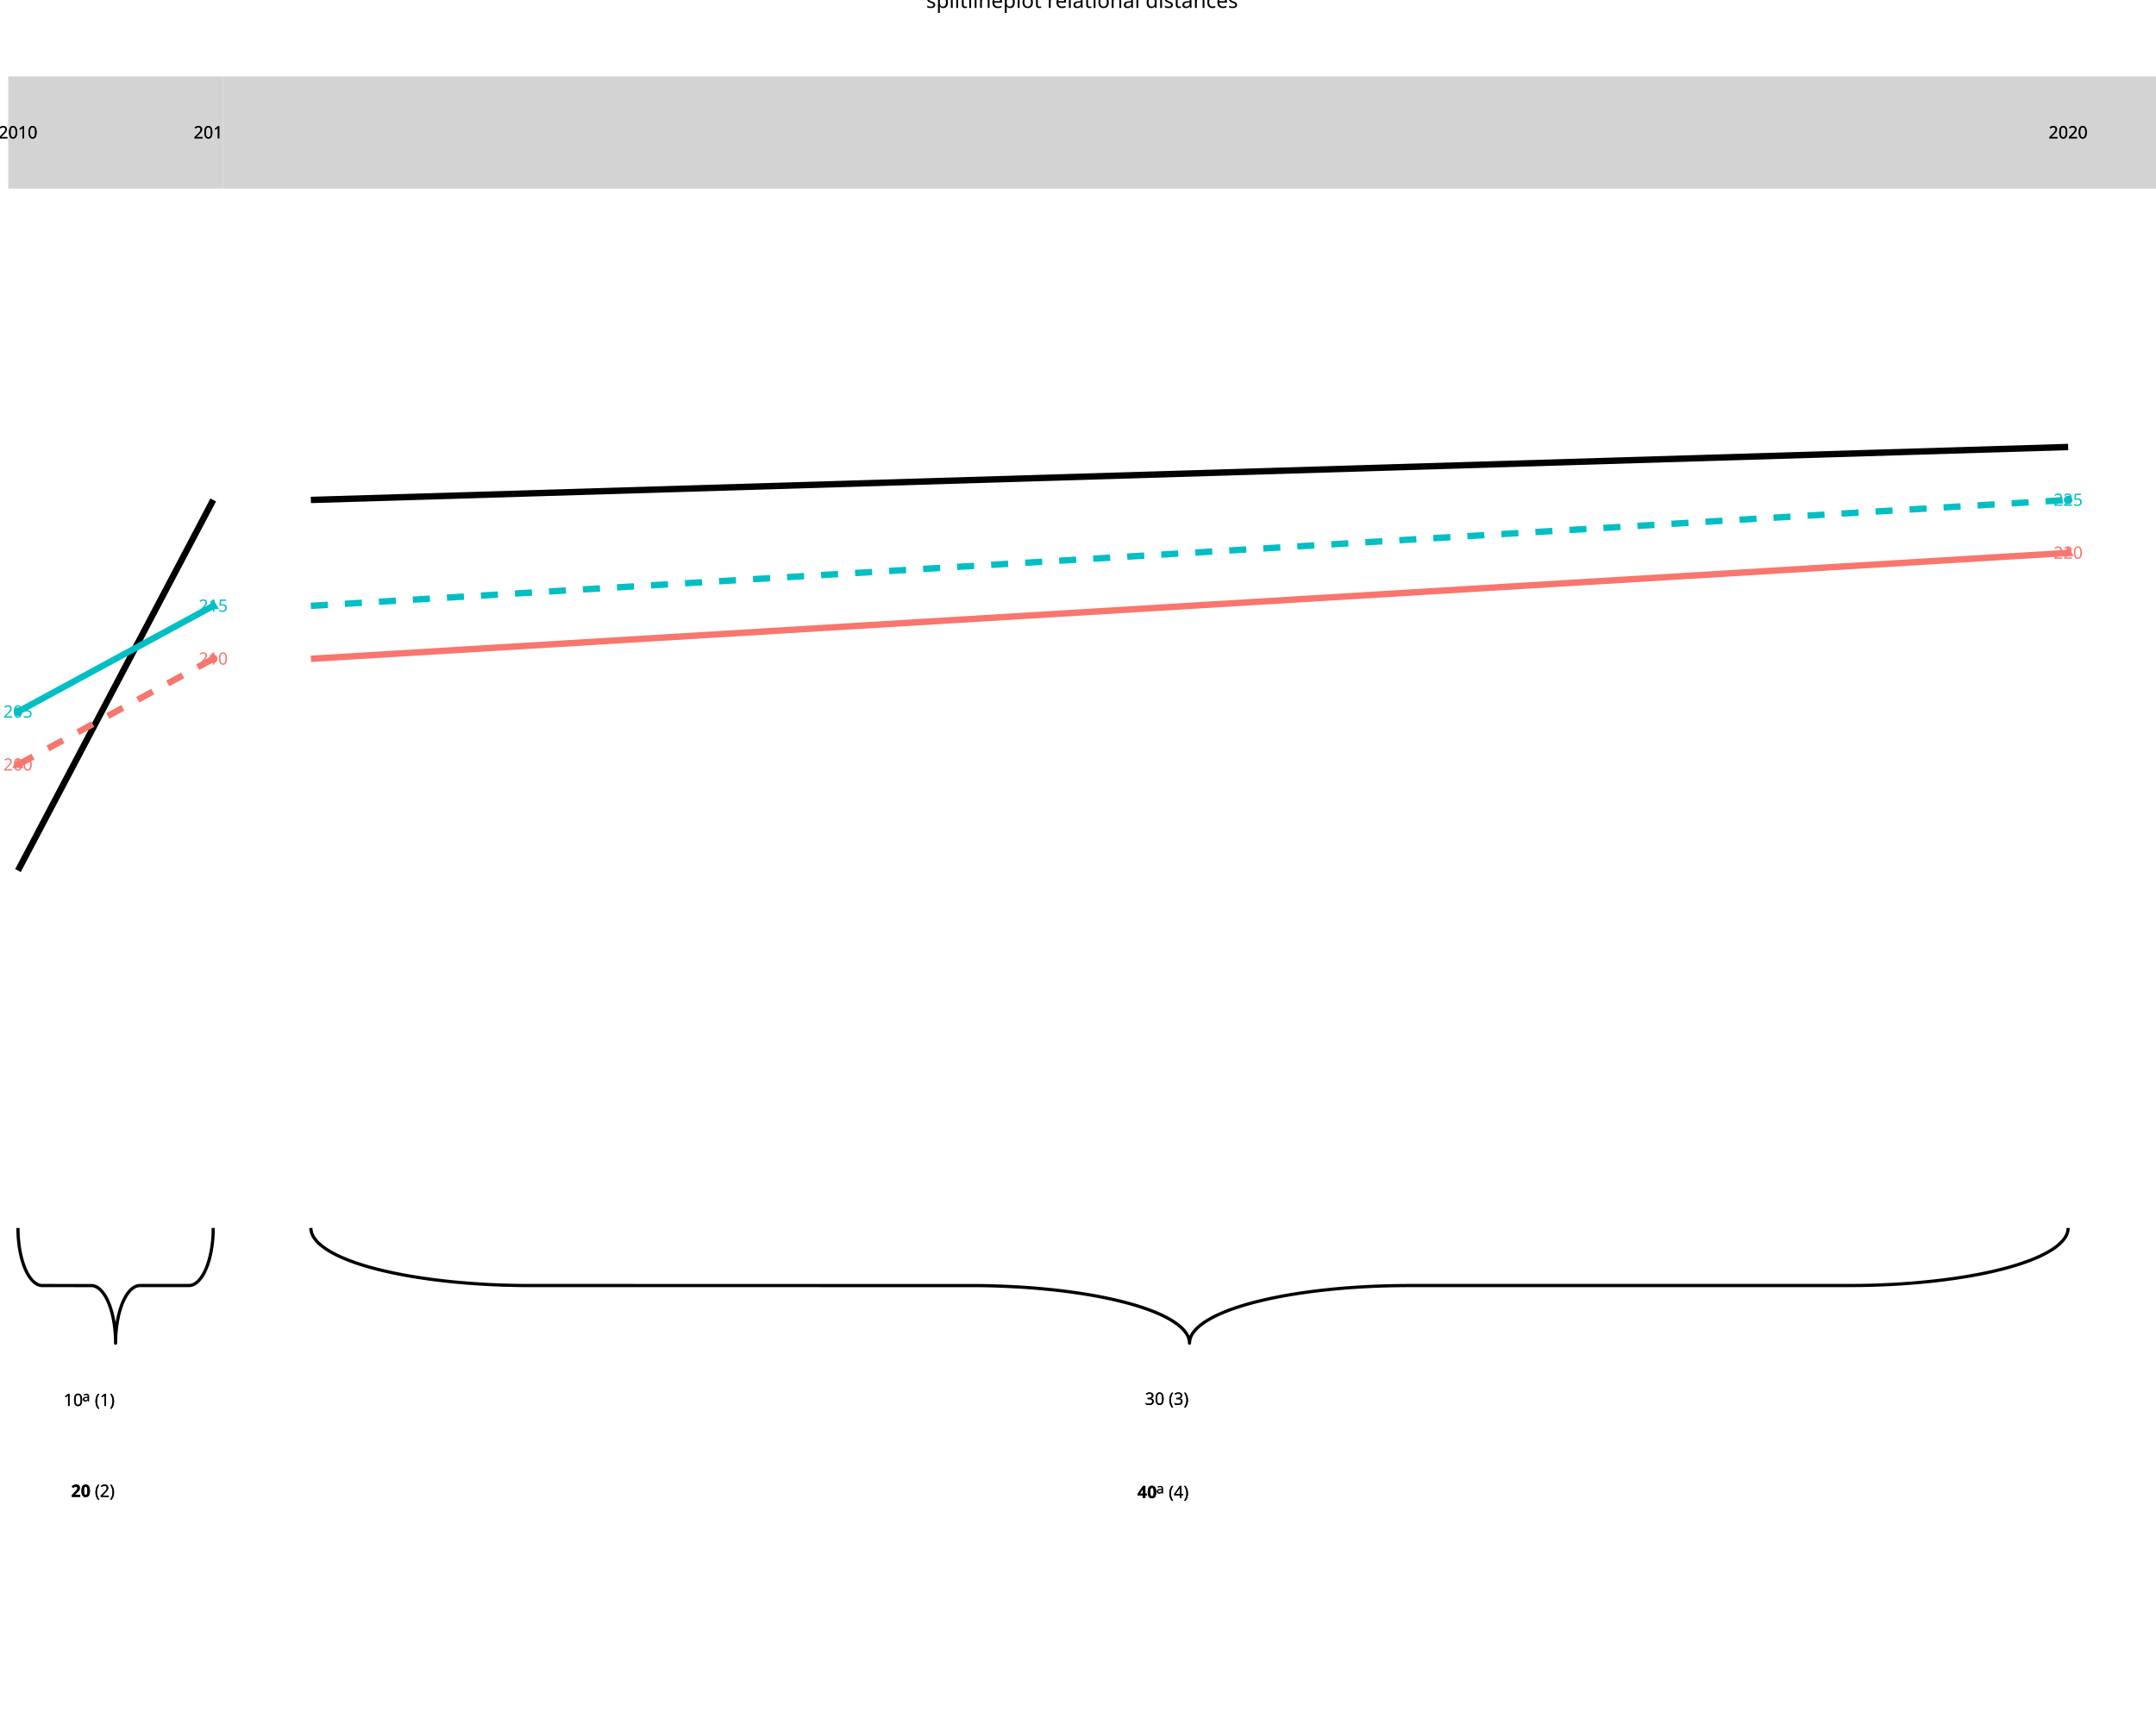
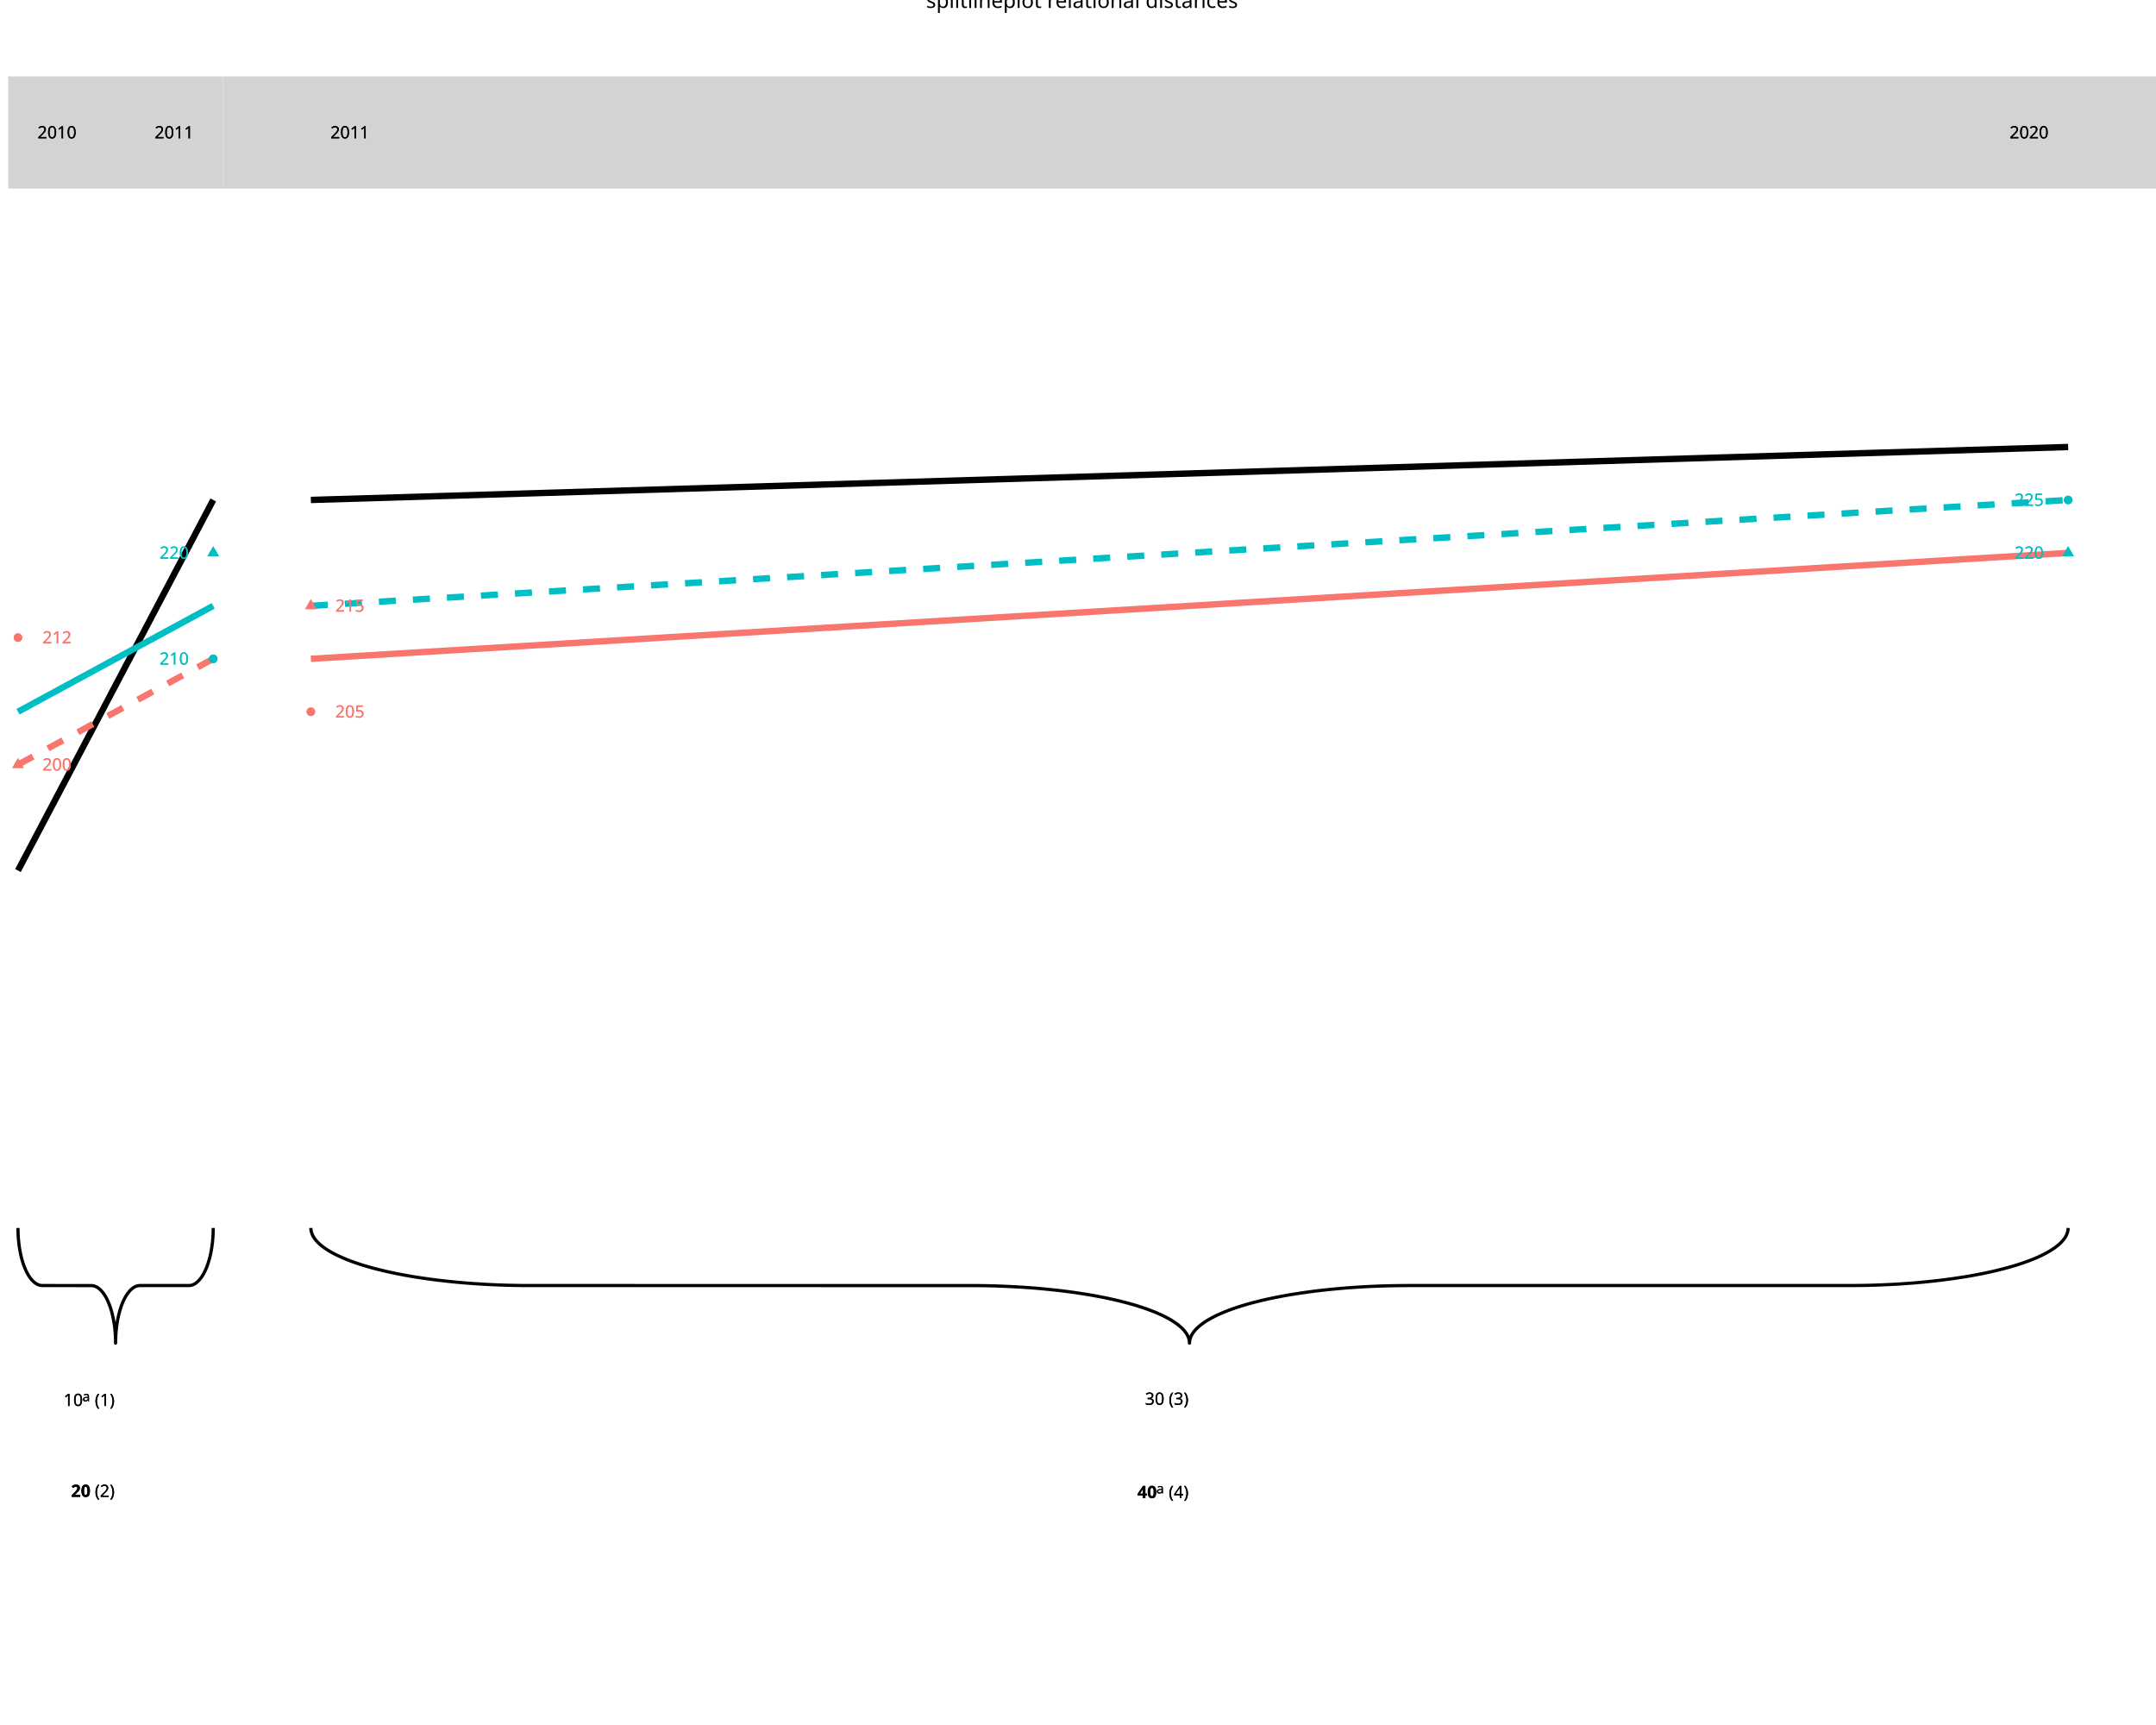
<svg xmlns="http://www.w3.org/2000/svg" class="svglite" data-engine-version="2.0" width="720.00pt" height="576.00pt" viewBox="0 0 720.00 576.00">
  <defs>
    <style type="text/css">
    .svglite line, .svglite polyline, .svglite polygon, .svglite path, .svglite rect, .svglite circle {
      fill: none;
      stroke: #000000;
      stroke-linecap: round;
      stroke-linejoin: round;
      stroke-miterlimit: 10.00;
    }
  </style>
  </defs>
  <rect width="100%" height="100%" style="stroke: none; fill: #FFFFFF;" />
  <defs>
    <clipPath id="cpMC4wMHw3MjAuMDB8MC4wMHw1NzYuMDA=">
      <rect x="0.00" y="0.00" width="720.00" height="576.00" />
    </clipPath>
  </defs>
  <g clip-path="url(#cpMC4wMHw3MjAuMDB8MC4wMHw1NzYuMDA=)">
    <polyline points="6.00,410.03 6.00,410.34 6.01,410.94 6.03,411.55 6.05,412.15 6.08,412.76 6.12,413.36 6.17,413.95 6.23,414.54 6.29,415.13 6.36,415.71 6.44,416.29 6.53,416.86 6.63,417.43 6.73,417.98 6.84,418.53 6.96,419.07 7.08,419.60 7.21,420.12 7.35,420.64 7.50,421.14 7.65,421.63 7.81,422.11 7.97,422.57 8.14,423.03 8.32,423.47 8.50,423.89 8.69,424.31 8.88,424.71 9.08,425.09 9.29,425.46 9.50,425.82 9.71,426.16 9.93,426.48 10.15,426.78 10.38,427.07 10.61,427.35 10.84,427.60 11.08,427.84 11.32,428.06 11.56,428.26 11.80,428.45 12.05,428.61 12.30,428.76 12.55,428.89 12.81,429.00 13.06,429.09 13.32,429.16 13.57,429.21 13.83,429.25 14.09,429.26 30.65,429.27 30.90,429.29 31.16,429.33 31.41,429.39 31.67,429.48 31.92,429.58 32.18,429.70 32.43,429.83 32.68,429.99 32.92,430.16 33.17,430.36 33.41,430.57 33.65,430.80 33.88,431.04 34.11,431.31 34.34,431.59 34.56,431.89 34.78,432.20 35.00,432.53 35.21,432.88 35.42,433.24 35.62,433.62 35.82,434.01 36.01,434.42 36.19,434.84 36.37,435.27 36.55,435.72 36.71,436.18 36.88,436.65 37.03,437.14 37.18,437.63 37.32,438.14 37.46,438.66 37.58,439.18 37.71,439.72 37.82,440.26 37.93,440.81 38.02,441.38 38.12,441.94 38.20,442.52 38.28,443.10 38.34,443.68 38.40,444.27 38.46,444.87 38.50,445.46 38.54,446.07 38.57,446.67 38.59,447.27 38.60,447.88 38.60,448.49 38.60,448.49 38.60,448.18 38.61,447.58 38.63,446.97 38.65,446.37 38.68,445.76 38.73,445.16 38.77,444.57 38.83,443.98 38.89,443.39 38.97,442.81 39.05,442.23 39.13,441.66 39.23,441.09 39.33,440.54 39.44,439.99 39.56,439.45 39.68,438.92 39.82,438.40 39.95,437.88 40.10,437.38 40.25,436.89 40.41,436.41 40.57,435.95 40.75,435.49 40.92,435.05 41.10,434.63 41.29,434.21 41.49,433.81 41.69,433.43 41.89,433.06 42.10,432.70 42.31,432.36 42.53,432.04 42.75,431.74 42.98,431.45 43.21,431.17 43.44,430.92 43.68,430.68 43.92,430.46 44.16,430.26 44.41,430.07 44.65,429.91 44.90,429.76 45.16,429.63 45.41,429.52 45.66,429.43 45.92,429.36 46.17,429.31 46.43,429.28 46.69,429.26 63.25,429.25 63.50,429.23 63.76,429.19 64.02,429.13 64.27,429.04 64.53,428.94 64.78,428.83 65.03,428.69 65.28,428.53 65.52,428.36 65.77,428.16 66.01,427.95 66.25,427.72 66.48,427.48 66.71,427.21 66.94,426.93 67.17,426.63 67.39,426.32 67.60,425.99 67.81,425.64 68.02,425.28 68.22,424.90 68.42,424.51 68.61,424.10 68.80,423.68 68.98,423.25 69.15,422.80 69.32,422.34 69.48,421.87 69.63,421.38 69.78,420.89 69.92,420.38 70.06,419.87 70.19,419.34 70.31,418.80 70.42,418.26 70.53,417.71 70.63,417.15 70.72,416.58 70.80,416.00 70.88,415.42 70.95,414.84 71.01,414.25 71.06,413.65 71.10,413.06 71.14,412.46 71.17,411.85 71.19,411.25 71.20,410.64 71.21,410.03 71.21,410.03 " style="stroke-width: 1.07; stroke-linecap: butt;" />
    <text x="21.20" y="469.47" style="font-size: 5.69px; font-family: sans;" textLength="6.33px" lengthAdjust="spacingAndGlyphs">10</text>
    <text x="27.53" y="467.91" style="font-size: 4.55px; font-family: sans;" textLength="2.53px" lengthAdjust="spacingAndGlyphs">a</text>
    <text x="31.65" y="469.47" style="font-size: 5.69px; font-family: sans;" textLength="6.95px" lengthAdjust="spacingAndGlyphs">(1)</text>
    <text x="23.74" y="499.84" style="font-size: 5.69px; font-weight: bold; font-family: sans;" textLength="6.33px" lengthAdjust="spacingAndGlyphs">20</text>
    <text x="31.65" y="499.84" style="font-size: 5.69px; font-family: sans;" textLength="6.95px" lengthAdjust="spacingAndGlyphs">(2)</text>
    <text x="21.20" y="469.47" style="font-size: 5.69px; font-family: sans;" textLength="6.33px" lengthAdjust="spacingAndGlyphs">10</text>
    <text x="27.53" y="467.91" style="font-size: 4.55px; font-family: sans;" textLength="2.53px" lengthAdjust="spacingAndGlyphs">a</text>
    <text x="31.65" y="469.47" style="font-size: 5.69px; font-family: sans;" textLength="6.95px" lengthAdjust="spacingAndGlyphs">(1)</text>
    <text x="23.74" y="499.84" style="font-size: 5.69px; font-weight: bold; font-family: sans;" textLength="6.33px" lengthAdjust="spacingAndGlyphs">20</text>
    <text x="31.65" y="499.84" style="font-size: 5.69px; font-family: sans;" textLength="6.95px" lengthAdjust="spacingAndGlyphs">(2)</text>
    <line x1="6.00" y1="290.69" x2="71.21" y2="166.94" style="stroke-width: 2.13; stroke-linecap: butt;" />
    <line x1="6.00" y1="255.34" x2="71.21" y2="219.98" style="stroke-width: 2.13; stroke: #F8766D; stroke-dasharray: 5.69,5.69; stroke-linecap: butt;" />
    <line x1="6.00" y1="237.66" x2="71.21" y2="202.30" style="stroke-width: 2.13; stroke: #00BFC4; stroke-linecap: butt;" />
    <polygon points="6.00,253.12 7.91,256.44 4.09,256.44 " style="stroke-width: 0.71; stroke: none; fill: #F8766D;" />
-     <circle cx="6.00" cy="237.66" r="1.42" style="stroke-width: 0.71; stroke: none; fill: #00BFC4;" />
-     <circle cx="71.21" cy="219.98" r="1.42" style="stroke-width: 0.71; stroke: none; fill: #F8766D;" />
-     <polygon points="71.21,200.09 73.12,203.40 69.29,203.40 " style="stroke-width: 0.71; stroke: none; fill: #00BFC4;" />
-     <text x="6.00" y="257.29" text-anchor="middle" style="font-size: 5.69px; fill: #F8766D; font-family: sans;" textLength="9.50px" lengthAdjust="spacingAndGlyphs">200</text>
-     <text x="6.00" y="239.61" text-anchor="middle" style="font-size: 5.69px; fill: #00BFC4; font-family: sans;" textLength="9.50px" lengthAdjust="spacingAndGlyphs">205</text>
-     <text x="71.21" y="221.93" text-anchor="middle" style="font-size: 5.69px; fill: #F8766D; font-family: sans;" textLength="9.50px" lengthAdjust="spacingAndGlyphs">210</text>
-     <text x="71.21" y="204.25" text-anchor="middle" style="font-size: 5.69px; fill: #00BFC4; font-family: sans;" textLength="9.50px" lengthAdjust="spacingAndGlyphs">215</text>
+     <polygon points="6.00,253.12 7.91,256.44 4.09,256.44 " style="stroke-width: 0.71; stroke: none; fill: #F8766D;" />
+     <circle cx="6.00" cy="212.90" r="1.42" style="stroke-width: 0.71; stroke: none; fill: #F8766D;" />
+     <circle cx="6.00" cy="212.90" r="1.42" style="stroke-width: 0.71; stroke: none; fill: #F8766D;" />
+     <circle cx="71.21" cy="219.98" r="1.42" style="stroke-width: 0.71; stroke: none; fill: #00BFC4;" />
+     <circle cx="71.21" cy="219.98" r="1.42" style="stroke-width: 0.71; stroke: none; fill: #00BFC4;" />
+     <polygon points="71.21,182.41 73.12,185.72 69.29,185.72 " style="stroke-width: 0.71; stroke: none; fill: #00BFC4;" />
+     <polygon points="71.21,182.41 73.12,185.72 69.29,185.72 " style="stroke-width: 0.71; stroke: none; fill: #00BFC4;" />
+     <text x="19.04" y="257.29" text-anchor="middle" style="font-size: 5.69px; fill: #F8766D; font-family: sans;" textLength="9.50px" lengthAdjust="spacingAndGlyphs">200</text>
+     <text x="19.04" y="257.29" text-anchor="middle" style="font-size: 5.69px; fill: #F8766D; font-family: sans;" textLength="9.50px" lengthAdjust="spacingAndGlyphs">200</text>
+     <text x="19.04" y="214.86" text-anchor="middle" style="font-size: 5.69px; fill: #F8766D; font-family: sans;" textLength="9.50px" lengthAdjust="spacingAndGlyphs">212</text>
+     <text x="19.04" y="214.86" text-anchor="middle" style="font-size: 5.69px; fill: #F8766D; font-family: sans;" textLength="9.50px" lengthAdjust="spacingAndGlyphs">212</text>
+     <text x="58.16" y="221.93" text-anchor="middle" style="font-size: 5.69px; fill: #00BFC4; font-family: sans;" textLength="9.50px" lengthAdjust="spacingAndGlyphs">210</text>
+     <text x="58.16" y="221.93" text-anchor="middle" style="font-size: 5.69px; fill: #00BFC4; font-family: sans;" textLength="9.50px" lengthAdjust="spacingAndGlyphs">210</text>
+     <text x="58.16" y="186.57" text-anchor="middle" style="font-size: 5.69px; fill: #00BFC4; font-family: sans;" textLength="9.50px" lengthAdjust="spacingAndGlyphs">220</text>
+     <text x="58.16" y="186.57" text-anchor="middle" style="font-size: 5.69px; fill: #00BFC4; font-family: sans;" textLength="9.50px" lengthAdjust="spacingAndGlyphs">220</text>
    <rect x="2.74" y="25.50" width="71.73" height="37.48" style="stroke-width: 1.07; stroke: none; stroke-linecap: butt; stroke-linejoin: miter; fill: #D3D3D3;" />
-     <text x="6.00" y="46.20" text-anchor="middle" style="font-size: 5.69px; font-family: sans;" textLength="12.66px" lengthAdjust="spacingAndGlyphs">2010</text>
-     <text x="71.21" y="46.20" text-anchor="middle" style="font-size: 5.69px; font-family: sans;" textLength="12.66px" lengthAdjust="spacingAndGlyphs">2011</text>
-     <text x="6.00" y="46.20" text-anchor="middle" style="font-size: 5.69px; font-family: sans;" textLength="12.66px" lengthAdjust="spacingAndGlyphs">2010</text>
-     <text x="71.21" y="46.20" text-anchor="middle" style="font-size: 5.69px; font-family: sans;" textLength="12.66px" lengthAdjust="spacingAndGlyphs">2011</text>
+     <text x="19.04" y="46.20" text-anchor="middle" style="font-size: 5.69px; font-family: sans;" textLength="12.66px" lengthAdjust="spacingAndGlyphs">2010</text>
+     <text x="58.16" y="46.20" text-anchor="middle" style="font-size: 5.69px; font-family: sans;" textLength="12.66px" lengthAdjust="spacingAndGlyphs">2011</text>
+     <text x="19.04" y="46.20" text-anchor="middle" style="font-size: 5.69px; font-family: sans;" textLength="12.66px" lengthAdjust="spacingAndGlyphs">2010</text>
+     <text x="58.16" y="46.20" text-anchor="middle" style="font-size: 5.69px; font-family: sans;" textLength="12.66px" lengthAdjust="spacingAndGlyphs">2011</text>
    <polyline points="103.81,410.03 103.82,410.34 103.89,410.94 104.04,411.55 104.26,412.15 104.55,412.76 104.91,413.36 105.35,413.95 105.86,414.54 106.43,415.13 107.08,415.71 107.80,416.29 108.59,416.86 109.45,417.43 110.37,417.98 111.36,418.53 112.42,419.07 113.54,419.60 114.72,420.12 115.97,420.64 117.28,421.14 118.65,421.63 120.07,422.11 121.55,422.57 123.09,423.03 124.68,423.47 126.33,423.89 128.02,424.31 129.77,424.71 131.56,425.09 133.39,425.46 135.27,425.82 137.20,426.16 139.16,426.48 141.16,426.78 143.19,427.07 145.26,427.35 147.36,427.60 149.49,427.84 151.65,428.06 153.84,428.26 156.04,428.45 158.27,428.61 160.52,428.76 162.78,428.89 165.06,429.00 167.35,429.09 169.65,429.16 171.96,429.21 174.27,429.25 176.59,429.26 325.61,429.27 327.93,429.29 330.24,429.33 332.54,429.39 334.84,429.48 337.12,429.58 339.39,429.70 341.65,429.83 343.89,429.99 346.10,430.16 348.30,430.36 350.47,430.57 352.62,430.80 354.73,431.04 356.82,431.31 358.87,431.59 360.89,431.89 362.87,432.20 364.81,432.53 366.71,432.88 368.57,433.24 370.39,433.62 372.15,434.01 373.87,434.42 375.54,434.84 377.16,435.27 378.73,435.72 380.24,436.18 381.69,436.65 383.09,437.14 384.42,437.63 385.70,438.14 386.92,438.66 388.07,439.18 389.16,439.72 390.18,440.26 391.14,440.81 392.03,441.38 392.85,441.94 393.61,442.52 394.29,443.10 394.91,443.68 395.45,444.27 395.92,444.87 396.32,445.46 396.65,446.07 396.90,446.67 397.09,447.27 397.20,447.88 397.23,448.49 397.23,448.49 397.24,448.18 397.32,447.58 397.46,446.97 397.68,446.37 397.97,445.76 398.34,445.16 398.77,444.57 399.28,443.98 399.86,443.39 400.51,442.81 401.23,442.23 402.02,441.66 402.87,441.09 403.80,440.54 404.79,439.99 405.84,439.45 406.96,438.92 408.15,438.40 409.40,437.88 410.70,437.38 412.07,436.89 413.50,436.41 414.98,435.95 416.52,435.49 418.11,435.05 419.75,434.63 421.45,434.21 423.19,433.81 424.98,433.43 426.82,433.06 428.70,432.70 430.62,432.36 432.58,432.04 434.58,431.74 436.62,431.45 438.69,431.17 440.79,430.92 442.92,430.68 445.08,430.46 447.26,430.26 449.47,430.07 451.70,429.91 453.94,429.76 456.21,429.63 458.48,429.52 460.77,429.43 463.07,429.36 465.38,429.31 467.69,429.28 470.01,429.26 619.04,429.25 621.35,429.23 623.66,429.19 625.97,429.13 628.26,429.04 630.55,428.94 632.82,428.83 635.07,428.69 637.31,428.53 639.53,428.36 641.72,428.16 643.90,427.95 646.04,427.72 648.16,427.48 650.24,427.21 652.30,426.93 654.31,426.63 656.29,426.32 658.24,425.99 660.14,425.64 662.00,425.28 663.81,424.90 665.58,424.51 667.30,424.10 668.97,423.68 670.59,423.25 672.15,422.80 673.66,422.34 675.11,421.87 676.51,421.38 677.85,420.89 679.13,420.38 680.34,419.87 681.49,419.34 682.58,418.80 683.61,418.26 684.56,417.71 685.45,417.15 686.28,416.58 687.03,416.00 687.72,415.42 688.33,414.84 688.87,414.25 689.35,413.65 689.75,413.06 690.07,412.46 690.33,411.85 690.51,411.25 690.62,410.64 690.66,410.03 690.66,410.03 " style="stroke-width: 1.07; stroke-linecap: butt;" />
    <text x="382.37" y="469.08" style="font-size: 5.69px; font-family: sans;" textLength="6.33px" lengthAdjust="spacingAndGlyphs">30</text>
    <text x="390.28" y="469.08" style="font-size: 5.69px; font-family: sans;" textLength="6.95px" lengthAdjust="spacingAndGlyphs">(3)</text>
    <text x="379.83" y="500.24" style="font-size: 5.69px; font-weight: bold; font-family: sans;" textLength="6.33px" lengthAdjust="spacingAndGlyphs">40</text>
    <text x="386.16" y="498.67" style="font-size: 4.55px; font-family: sans;" textLength="2.53px" lengthAdjust="spacingAndGlyphs">a</text>
    <text x="390.28" y="500.24" style="font-size: 5.69px; font-family: sans;" textLength="6.95px" lengthAdjust="spacingAndGlyphs">(4)</text>
    <text x="382.37" y="469.08" style="font-size: 5.69px; font-family: sans;" textLength="6.33px" lengthAdjust="spacingAndGlyphs">30</text>
    <text x="390.28" y="469.08" style="font-size: 5.69px; font-family: sans;" textLength="6.95px" lengthAdjust="spacingAndGlyphs">(3)</text>
    <text x="379.83" y="500.24" style="font-size: 5.69px; font-weight: bold; font-family: sans;" textLength="6.33px" lengthAdjust="spacingAndGlyphs">40</text>
    <text x="386.16" y="498.67" style="font-size: 4.55px; font-family: sans;" textLength="2.53px" lengthAdjust="spacingAndGlyphs">a</text>
    <text x="390.28" y="500.24" style="font-size: 5.69px; font-family: sans;" textLength="6.95px" lengthAdjust="spacingAndGlyphs">(4)</text>
    <line x1="103.81" y1="166.94" x2="690.66" y2="149.26" style="stroke-width: 2.13; stroke-linecap: butt;" />
    <line x1="103.81" y1="219.98" x2="690.66" y2="184.62" style="stroke-width: 2.13; stroke: #F8766D; stroke-linecap: butt;" />
    <line x1="103.81" y1="202.30" x2="690.66" y2="166.94" style="stroke-width: 2.13; stroke: #00BFC4; stroke-dasharray: 5.69,5.69; stroke-linecap: butt;" />
-     <polygon points="690.66,182.41 692.57,185.72 688.74,185.72 " style="stroke-width: 0.71; stroke: none; fill: #F8766D;" />
+     <polygon points="690.66,182.41 692.57,185.72 688.74,185.72 " style="stroke-width: 0.71; stroke: none; fill: #00BFC4;" />
+     <polygon points="690.66,182.41 692.57,185.72 688.74,185.72 " style="stroke-width: 0.71; stroke: none; fill: #00BFC4;" />
    <circle cx="690.66" cy="166.94" r="1.42" style="stroke-width: 0.71; stroke: none; fill: #00BFC4;" />
-     <text x="690.66" y="186.57" text-anchor="middle" style="font-size: 5.69px; fill: #F8766D; font-family: sans;" textLength="9.50px" lengthAdjust="spacingAndGlyphs">220</text>
-     <text x="690.66" y="168.89" text-anchor="middle" style="font-size: 5.69px; fill: #00BFC4; font-family: sans;" textLength="9.50px" lengthAdjust="spacingAndGlyphs">225</text>
+     <circle cx="690.66" cy="166.94" r="1.42" style="stroke-width: 0.71; stroke: none; fill: #00BFC4;" />
+     <circle cx="103.81" cy="237.66" r="1.42" style="stroke-width: 0.71; stroke: none; fill: #F8766D;" />
+     <circle cx="103.81" cy="237.66" r="1.42" style="stroke-width: 0.71; stroke: none; fill: #F8766D;" />
+     <polygon points="103.81,200.09 105.72,203.40 101.89,203.40 " style="stroke-width: 0.71; stroke: none; fill: #F8766D;" />
+     <polygon points="103.81,200.09 105.72,203.40 101.89,203.40 " style="stroke-width: 0.71; stroke: none; fill: #F8766D;" />
+     <text x="677.62" y="186.57" text-anchor="middle" style="font-size: 5.69px; fill: #00BFC4; font-family: sans;" textLength="9.50px" lengthAdjust="spacingAndGlyphs">220</text>
+     <text x="677.62" y="186.57" text-anchor="middle" style="font-size: 5.69px; fill: #00BFC4; font-family: sans;" textLength="9.50px" lengthAdjust="spacingAndGlyphs">220</text>
+     <text x="677.62" y="168.89" text-anchor="middle" style="font-size: 5.69px; fill: #00BFC4; font-family: sans;" textLength="9.50px" lengthAdjust="spacingAndGlyphs">225</text>
+     <text x="677.62" y="168.89" text-anchor="middle" style="font-size: 5.69px; fill: #00BFC4; font-family: sans;" textLength="9.50px" lengthAdjust="spacingAndGlyphs">225</text>
+     <text x="116.85" y="239.61" text-anchor="middle" style="font-size: 5.69px; fill: #F8766D; font-family: sans;" textLength="9.50px" lengthAdjust="spacingAndGlyphs">205</text>
+     <text x="116.85" y="239.61" text-anchor="middle" style="font-size: 5.69px; fill: #F8766D; font-family: sans;" textLength="9.50px" lengthAdjust="spacingAndGlyphs">205</text>
+     <text x="116.85" y="204.25" text-anchor="middle" style="font-size: 5.69px; fill: #F8766D; font-family: sans;" textLength="9.50px" lengthAdjust="spacingAndGlyphs">215</text>
+     <text x="116.85" y="204.25" text-anchor="middle" style="font-size: 5.69px; fill: #F8766D; font-family: sans;" textLength="9.50px" lengthAdjust="spacingAndGlyphs">215</text>
    <rect x="74.47" y="25.50" width="645.53" height="37.48" style="stroke-width: 1.07; stroke: none; stroke-linecap: butt; stroke-linejoin: miter; fill: #D3D3D3;" />
-     <text x="690.66" y="46.20" text-anchor="middle" style="font-size: 5.69px; font-family: sans;" textLength="12.66px" lengthAdjust="spacingAndGlyphs">2020</text>
-     <text x="690.66" y="46.20" text-anchor="middle" style="font-size: 5.69px; font-family: sans;" textLength="12.66px" lengthAdjust="spacingAndGlyphs">2020</text>
+     <text x="116.85" y="46.20" text-anchor="middle" style="font-size: 5.69px; font-family: sans;" textLength="12.66px" lengthAdjust="spacingAndGlyphs">2011</text>
+     <text x="677.62" y="46.20" text-anchor="middle" style="font-size: 5.69px; font-family: sans;" textLength="12.66px" lengthAdjust="spacingAndGlyphs">2020</text>
+     <text x="116.85" y="46.20" text-anchor="middle" style="font-size: 5.69px; font-family: sans;" textLength="12.66px" lengthAdjust="spacingAndGlyphs">2011</text>
+     <text x="677.62" y="46.20" text-anchor="middle" style="font-size: 5.69px; font-family: sans;" textLength="12.66px" lengthAdjust="spacingAndGlyphs">2020</text>
  </g>
  <defs>
    <clipPath id="cpMi43NHw3NC40N3w2LjI3fDYuMjc=">
      <rect x="2.74" y="6.27" width="71.73" height="0.00" />
    </clipPath>
  </defs>
  <g clip-path="url(#cpMi43NHw3NC40N3w2LjI3fDYuMjc=)">
</g>
  <g clip-path="url(#cpMC4wMHw3MjAuMDB8MC4wMHw1NzYuMDA=)">
</g>
  <defs>
    <clipPath id="cpNzQuNDd8NzIwLjAwfDYuMjd8Ni4yNw==">
      <rect x="74.47" y="6.27" width="645.53" height="0.00" />
    </clipPath>
  </defs>
  <g clip-path="url(#cpNzQuNDd8NzIwLjAwfDYuMjd8Ni4yNw==)">
</g>
  <g clip-path="url(#cpMC4wMHw3MjAuMDB8MC4wMHw1NzYuMDA=)">
    <text x="361.37" y="2.64" text-anchor="middle" style="font-size: 7.00px; font-family: sans;" textLength="96.50px" lengthAdjust="spacingAndGlyphs">splitlineplot relational distances</text>
  </g>
</svg>
